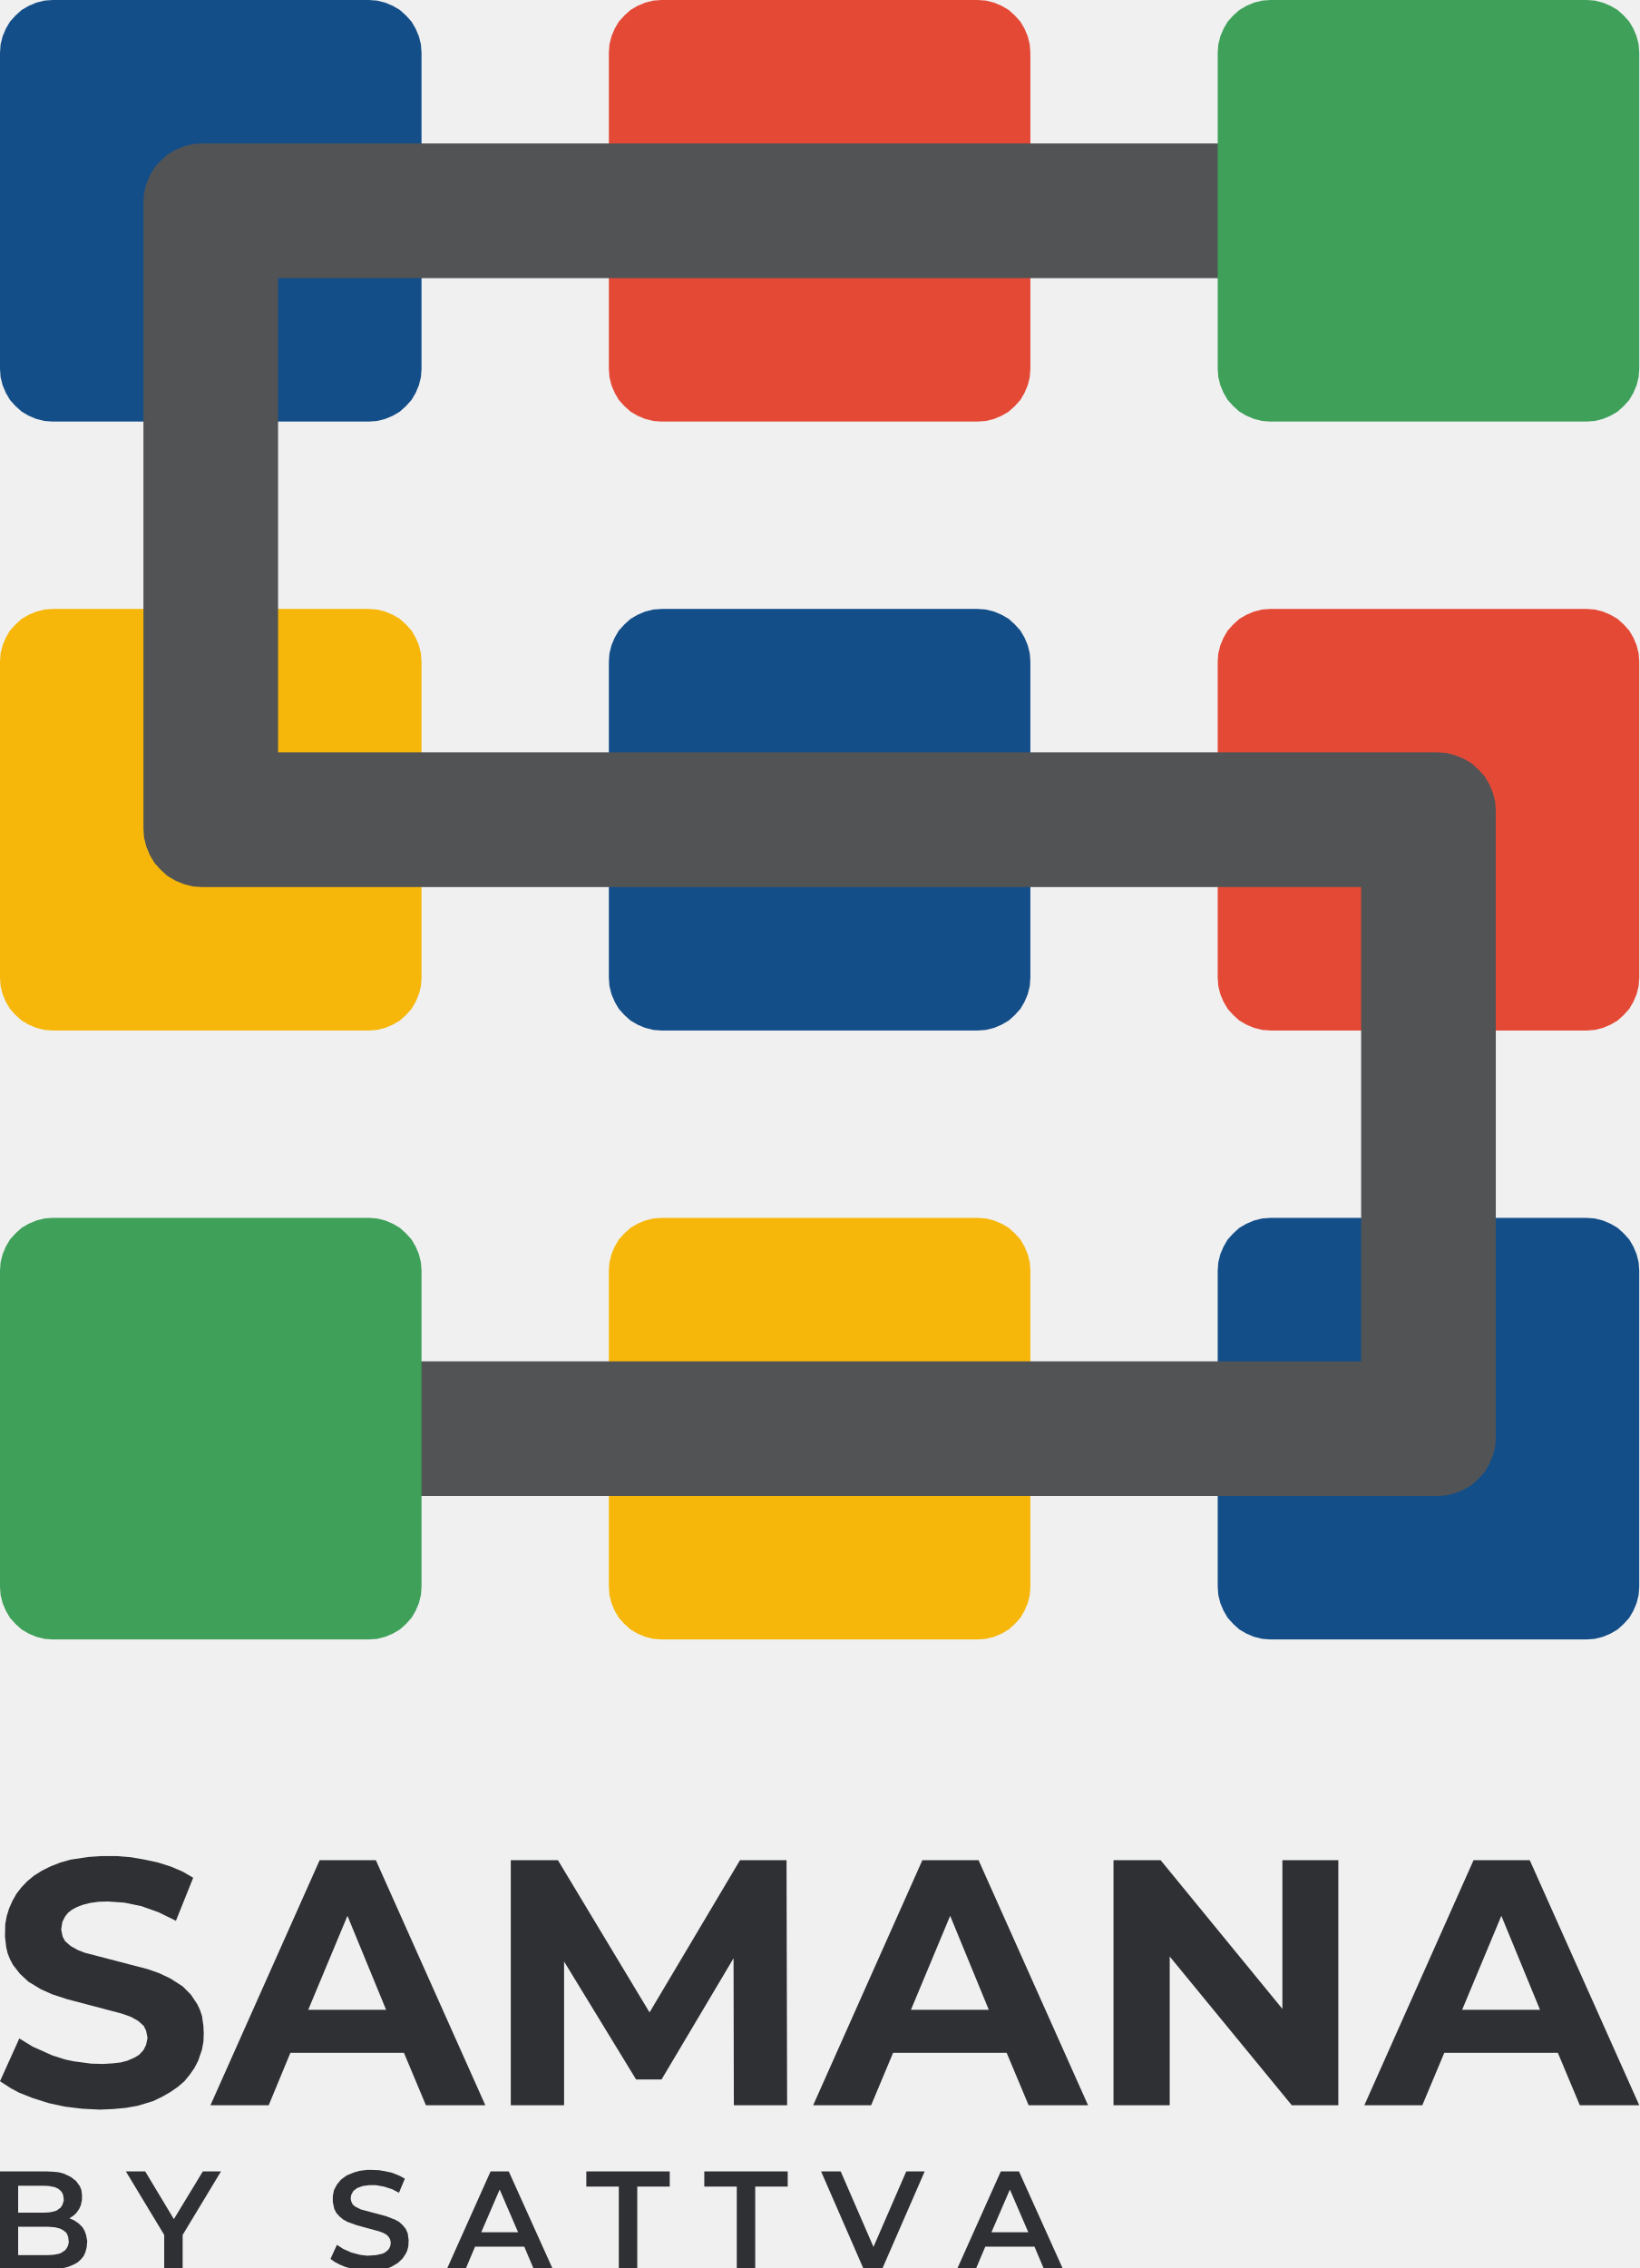
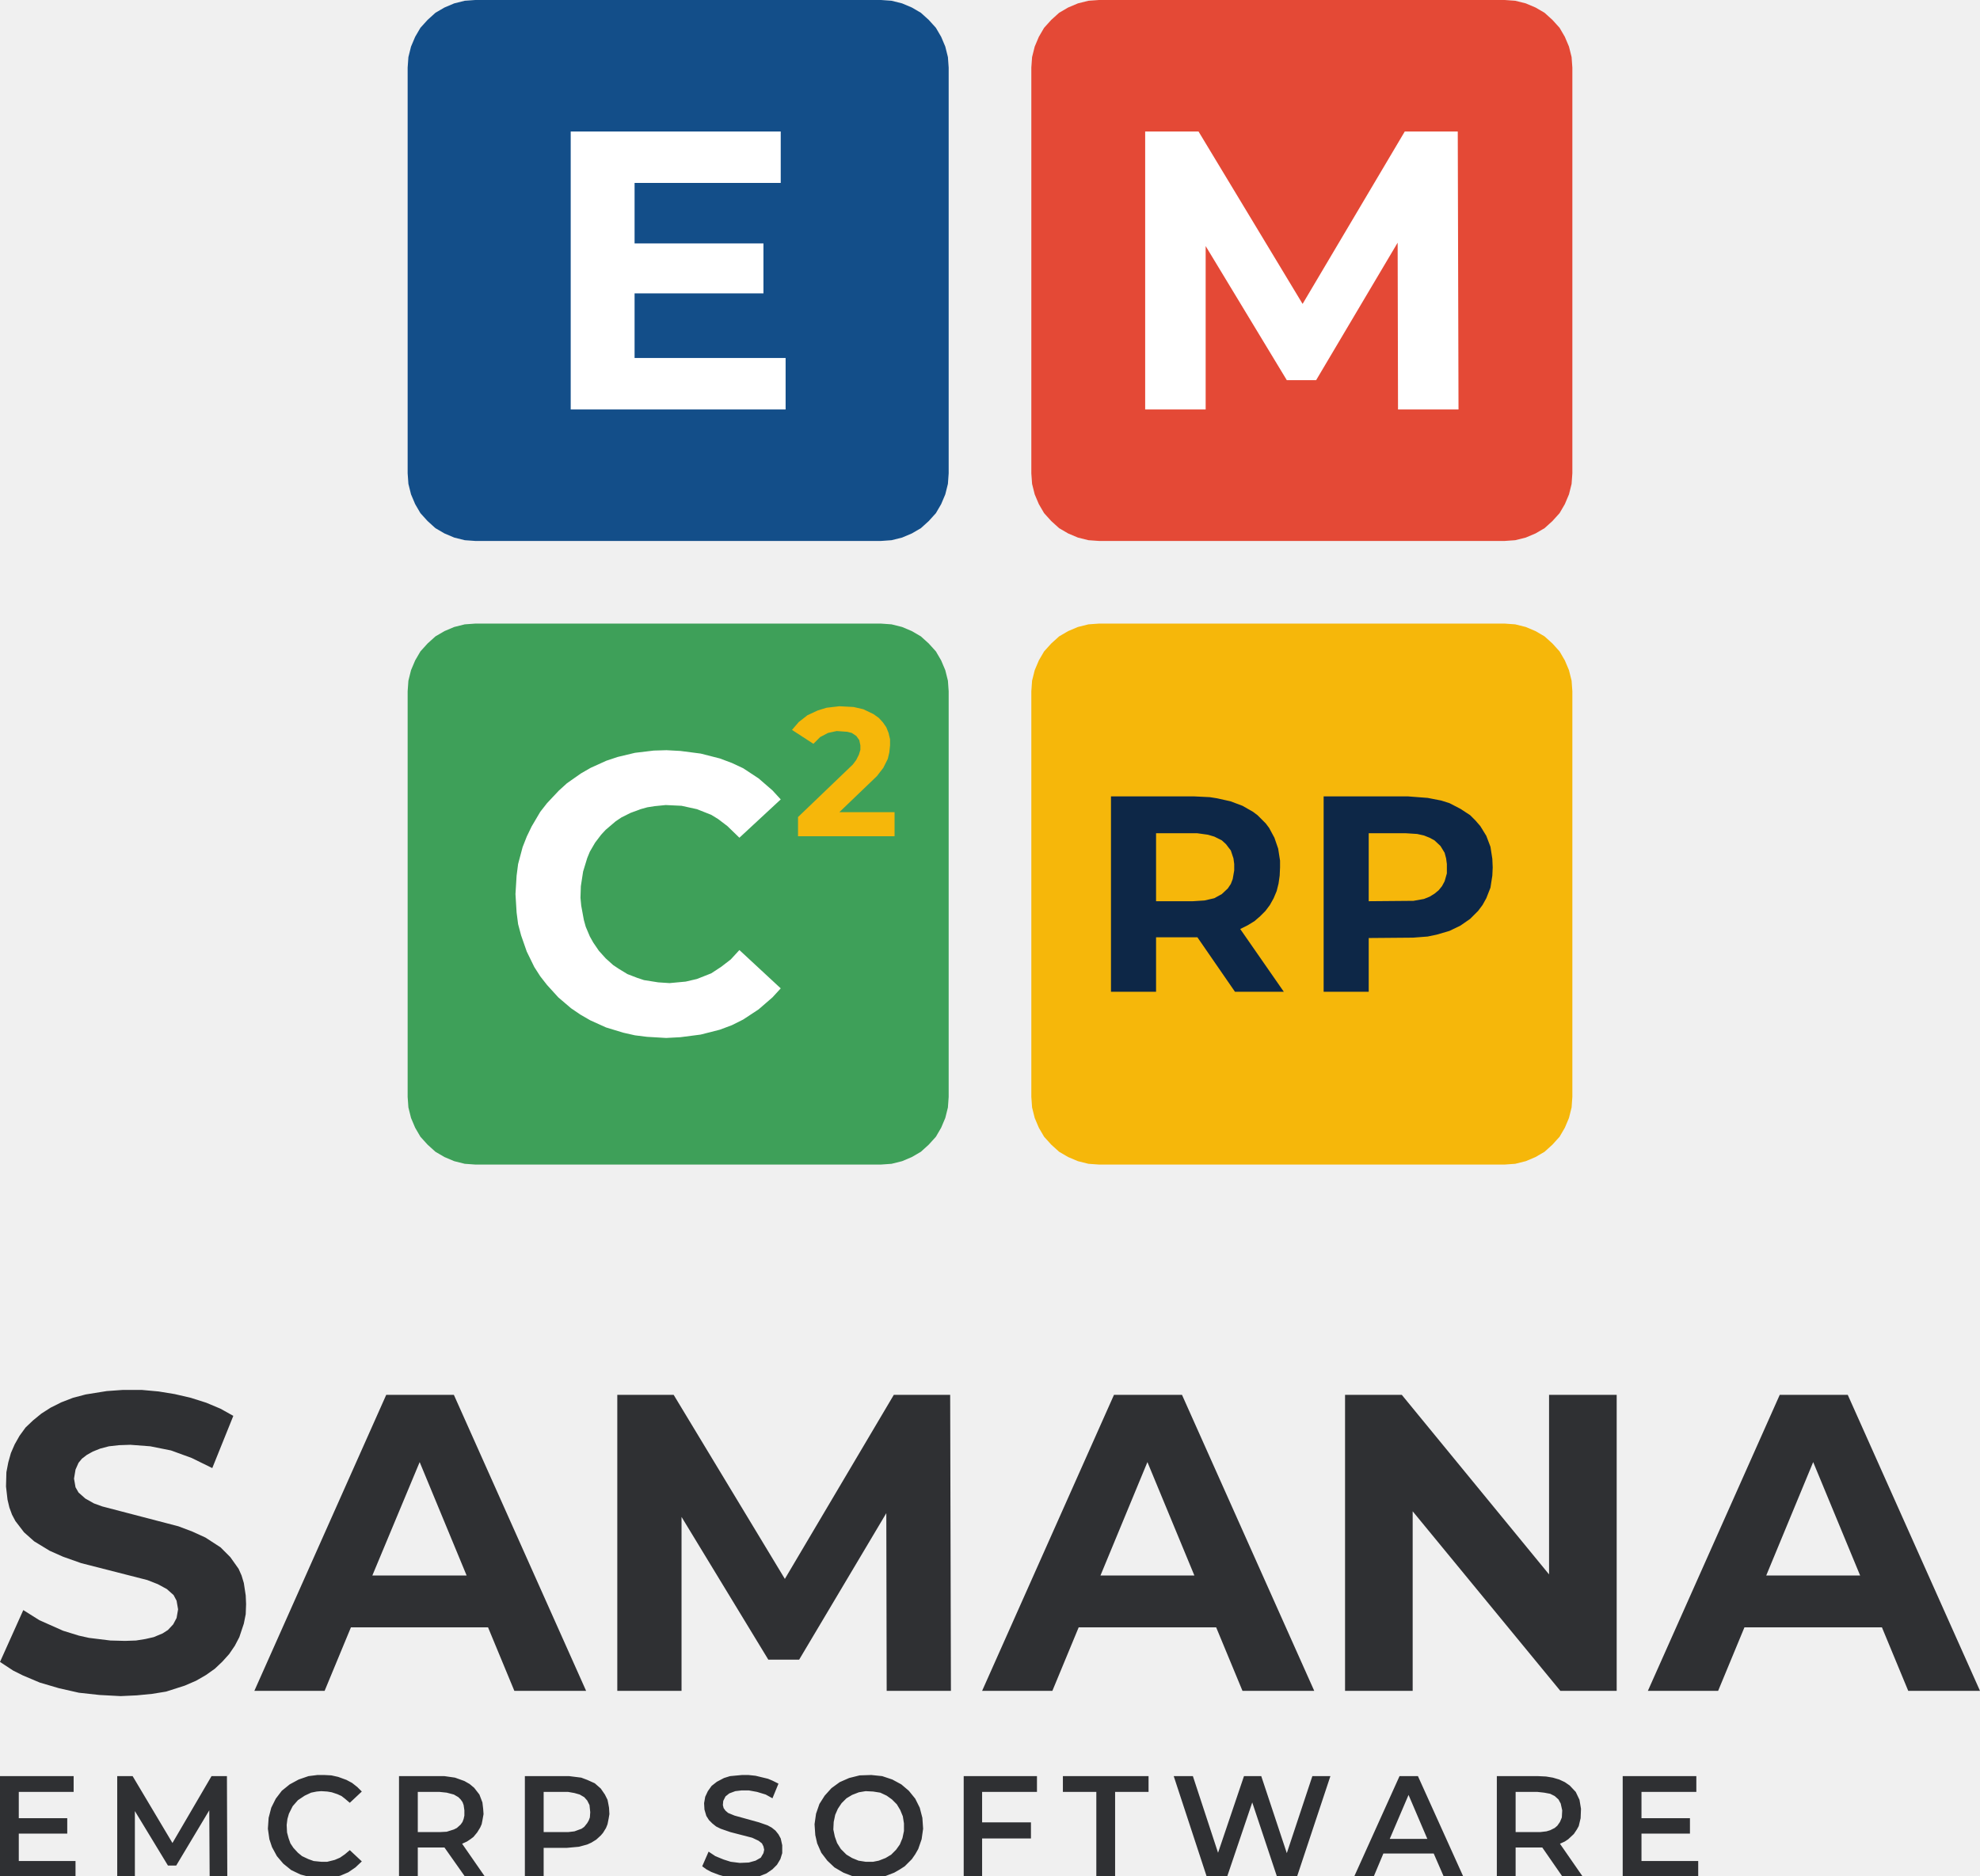
- <svg xmlns="http://www.w3.org/2000/svg" viewBox="0 0 560.0 774.7" role="img" aria-label="Samana by Sattva">
-   <path fill="#134e89" d="M126 0L18 0L15.2 0.2L12.4 0.9L9.8 2L7.4 3.4L5.3 5.3L3.4 7.4L2 9.8L0.9 12.4L0.2 15.2L0 18L0 126L0.2 128.8L0.9 131.6L2 134.2L3.4 136.6L5.3 138.7L7.4 140.6L9.8 142L12.4 143.1L15.2 143.8L18 144L126 144L128.8 143.8L131.6 143.1L134.2 142L136.6 140.6L138.7 138.7L140.6 136.6L142 134.2L143.1 131.6L143.8 128.8L144 126L144 18L143.8 15.2L143.1 12.4L142 9.8L140.6 7.4L138.7 5.3L136.6 3.4L134.2 2L131.6 0.9L128.8 0.2Z" />
-   <path fill="#e44936" d="M334 0L226 0L223.2 0.2L220.4 0.9L217.8 2L215.4 3.4L213.3 5.3L211.4 7.4L210 9.8L208.9 12.4L208.2 15.2L208 18L208 126L208.2 128.8L208.9 131.6L210 134.2L211.4 136.6L213.3 138.7L215.4 140.6L217.8 142L220.4 143.1L223.2 143.8L226 144L334 144L336.8 143.8L339.6 143.1L342.2 142L344.6 140.6L346.7 138.7L348.6 136.6L350 134.2L351.1 131.6L351.8 128.8L352 126L352 18L351.8 15.2L351.1 12.4L350 9.8L348.6 7.4L346.7 5.3L344.6 3.4L342.2 2L339.6 0.9L336.8 0.2Z" />
-   <path fill="#f6b70a" d="M126 208L18 208L15.2 208.2L12.4 208.9L9.8 210L7.4 211.4L5.3 213.3L3.4 215.4L2 217.8L0.9 220.4L0.2 223.2L0 226L0 334L0.2 336.8L0.9 339.6L2 342.2L3.4 344.6L5.3 346.7L7.4 348.6L9.8 350L12.4 351.1L15.2 351.8L18 352L126 352L128.8 351.8L131.6 351.1L134.2 350L136.6 348.6L138.7 346.7L140.6 344.6L142 342.2L143.1 339.6L143.8 336.8L144 334L144 226L143.8 223.2L143.1 220.4L142 217.8L140.6 215.4L138.7 213.3L136.6 211.4L134.2 210L131.6 208.9L128.8 208.2Z" />
-   <path fill="#134e89" d="M334 208L226 208L223.2 208.2L220.4 208.9L217.8 210L215.4 211.4L213.3 213.3L211.4 215.4L210 217.8L208.9 220.4L208.2 223.2L208 226L208 334L208.2 336.8L208.9 339.6L210 342.2L211.4 344.6L213.3 346.7L215.4 348.6L217.8 350L220.4 351.1L223.2 351.8L226 352L334 352L336.8 351.8L339.6 351.1L342.2 350L344.6 348.6L346.7 346.7L348.6 344.6L350 342.2L351.1 339.6L351.8 336.8L352 334L352 226L351.8 223.2L351.1 220.4L350 217.8L348.6 215.4L346.7 213.3L344.6 211.4L342.2 210L339.6 208.9L336.8 208.2Z" />
-   <path fill="#e44936" d="M542 208L434 208L431.2 208.2L428.4 208.9L425.8 210L423.4 211.4L421.3 213.3L419.4 215.4L418 217.8L416.9 220.4L416.2 223.2L416 226L416 334L416.2 336.8L416.9 339.6L418 342.2L419.4 344.6L421.3 346.7L423.4 348.6L425.8 350L428.4 351.1L431.2 351.8L434 352L542 352L544.8 351.8L547.6 351.1L550.2 350L552.6 348.6L554.7 346.7L556.6 344.6L558 342.2L559.1 339.6L559.8 336.8L560 334L560 226L559.8 223.2L559.1 220.4L558 217.8L556.6 215.4L554.7 213.3L552.6 211.4L550.2 210L547.6 208.9L544.8 208.2Z" />
-   <path fill="#f6b70a" d="M334 416L226 416L223.2 416.2L220.4 416.9L217.8 418L215.4 419.4L213.3 421.3L211.4 423.4L210 425.8L208.9 428.4L208.2 431.2L208 434L208 542L208.2 544.8L208.9 547.6L210 550.2L211.4 552.6L213.3 554.7L215.4 556.6L217.8 558L220.4 559.1L223.2 559.8L226 560L334 560L336.8 559.8L339.6 559.1L342.2 558L344.6 556.6L346.7 554.7L348.6 552.6L350 550.2L351.1 547.6L351.8 544.8L352 542L352 434L351.8 431.2L351.1 428.4L350 425.8L348.6 423.4L346.7 421.3L344.6 419.4L342.2 418L339.6 416.9L336.8 416.2Z" />
-   <path fill="#134e89" d="M542 416L434 416L431.2 416.2L428.4 416.9L425.8 418L423.4 419.4L421.3 421.3L419.4 423.4L418 425.8L416.9 428.4L416.2 431.2L416 434L416 542L416.2 544.8L416.9 547.6L418 550.2L419.4 552.6L421.3 554.7L423.4 556.6L425.8 558L428.4 559.1L431.2 559.8L434 560L542 560L544.8 559.8L547.6 559.1L550.2 558L552.6 556.6L554.7 554.7L556.6 552.6L558 550.2L559.1 547.6L559.8 544.8L560 542L560 434L559.8 431.2L559.1 428.4L558 425.8L556.6 423.4L554.7 421.3L552.6 419.4L550.2 418L547.6 416.9L544.8 416.2Z" />
-   <path fill="#525355" d="M65.9 49.2L62.8 50L59.9 51.2L57.2 52.8L54.9 54.9L52.8 57.2L51.2 59.9L50 62.8L49.2 65.9L49 69L49 283L49.2 286.1L50 289.2L51.2 292.1L52.8 294.8L54.9 297.1L57.2 299.2L59.9 300.8L62.8 302L65.9 302.8L69 303L465 303L465 465L142.5 465L142.5 511L491 511L494.1 510.8L497.2 510L500.1 508.8L502.8 507.2L505.1 505.1L507.2 502.8L508.8 500.1L510 497.2L510.8 494.1L511 491L511 277L510.8 273.9L510 270.8L508.8 267.9L507.2 265.2L505.1 262.9L502.8 260.8L500.1 259.2L497.2 258L494.1 257.2L491 257L95 257L95 95L417.5 95L417.5 49L69 49Z" />
-   <path fill="#3ea059" d="M126 416L18 416L15.2 416.2L12.4 416.9L9.8 418L7.4 419.4L5.3 421.3L3.4 423.4L2 425.8L0.9 428.4L0.2 431.2L0 434L0 542L0.2 544.8L0.9 547.6L2 550.2L3.4 552.6L5.3 554.7L7.4 556.6L9.8 558L12.4 559.1L15.2 559.8L18 560L126 560L128.8 559.8L131.6 559.1L134.2 558L136.6 556.6L138.7 554.7L140.6 552.6L142 550.2L143.1 547.6L143.8 544.8L144 542L144 434L143.8 431.2L143.1 428.4L142 425.8L140.6 423.4L138.7 421.3L136.6 419.4L134.2 418L131.6 416.9L128.8 416.2Z" />
-   <path fill="#3ea059" d="M542 0L434 0L431.2 0.2L428.4 0.9L425.8 2L423.4 3.4L421.3 5.3L419.4 7.4L418 9.8L416.9 12.4L416.2 15.2L416 18L416 126L416.2 128.8L416.9 131.6L418 134.2L419.4 136.6L421.3 138.7L423.4 140.6L425.8 142L428.4 143.1L431.2 143.8L434 144L542 144L544.8 143.8L547.6 143.1L550.2 142L552.6 140.6L554.7 138.7L556.6 136.6L558 134.2L559.1 131.6L559.8 128.8L560 126L560 18L559.8 15.2L559.1 12.4L558 9.8L556.6 7.4L554.7 5.3L552.6 3.4L550.2 2L547.6 0.9L544.8 0.2Z" />
-   <path fill="#2f3033" fill-rule="evenodd" d="M38.7 720.4L43 720L47 719.3L52.3 717.7L55.4 716.2L58.2 714.6L60.8 712.8L63 710.9L64.8 708.7L66.4 706.4L67.7 703.9L69 700.1L69.5 697.4L69.6 694.6L69.5 692.1L69 688.6L68.3 686.5L67.4 684.6L65.2 681.3L62.4 678.5L58.2 675.8L54.4 674L50.4 672.6L28.9 667L26.6 666.1L24.1 664.7L22.2 663L21.4 661.5L20.9 659.1L21.3 656.5L22.2 654.7L23.2 653.4L24.6 652.3L26.3 651.4L28.4 650.6L30.8 650L33.7 649.6L36.8 649.5L42.5 649.9L48.3 651.1L54.2 653.2L60.1 656.1L66 641.4L62.4 639.3L58.4 637.6L54 636.2L49.4 635.2L44.8 634.4L40.1 634L34.6 634L30.2 634.3L24.2 635.2L20.6 636.2L17.3 637.5L14.3 639L11.6 640.7L9.3 642.6L7.3 644.7L5.6 646.9L4.2 649.4L3.1 651.9L2.3 654.5L1.8 657.2L1.7 661.4L2.1 665L2.6 667.2L3.4 669.2L4.4 671.1L6.8 674.2L9.7 676.9L14 679.5L17.8 681.2L23 682.9L41.6 687.8L44.7 688.9L47.2 690.3L49.1 692L49.9 693.6L50.4 696.1L49.9 698.5L49 700.3L47.5 701.9L46 702.8L43.5 703.9L41.2 704.5L38.5 704.8L35.3 705L31.2 704.9L25.2 704.1L22.3 703.5L17.9 702.1L11.2 699.1L6.6 696.3L0 710.9L3.7 713.3L6.5 714.8L11.3 716.7L16.7 718.4L22.3 719.6L28.1 720.3L34.1 720.6ZM99.2 701.2L138 701.2L145.5 719.1L165.8 719.1L128.4 635.4L109.2 635.4L71.9 719.1L91.8 719.1ZM118.7 654.4L131.9 686.5L105.3 686.5ZM217.3 710.3L226 710.3L250.6 668.9L250.7 719.1L268.9 719.1L268.7 635.4L252.8 635.4L221.9 687.4L190.6 635.4L174.5 635.4L174.5 719.1L192.7 719.1L192.7 670ZM297.6 719.1L305.1 701.2L343.9 701.2L351.4 719.1L371.7 719.1L334.3 635.4L315.1 635.4L277.8 719.1ZM311.2 686.5L324.6 654.4L337.8 686.5ZM441.3 719.1L457.2 719.1L457.2 635.4L438.1 635.4L438.1 686.2L396.5 635.4L380.4 635.4L380.4 719.1L399.6 719.1L399.6 668.3ZM493.4 701.2L532.2 701.2L539.7 719.1L560 719.1L522.6 635.4L503.4 635.4L466.1 719.1L485.9 719.1ZM512.9 654.4L526.1 686.5L499.5 686.5Z" />
-   <path fill="#2f3033" fill-rule="evenodd" d="M17.9 775.1L21.3 774.8L23.3 774.3L25 773.6L26.5 772.8L27.7 771.7L28.6 770.6L29.2 769.2L29.6 767.7L29.8 765.5L29.4 763.4L28.9 762L28.2 760.8L26.9 759.5L25.3 758.4L23.7 757.7L25 756.9L26 756L27 754.6L27.6 753.3L28 751.4L28 749.6L27.8 748.1L27.3 746.8L26 745L24.2 743.6L21.9 742.5L20.1 742L18 741.8L15.7 741.7L0 741.7L0 775.2ZM16.3 760.6L18.8 760.8L20.4 761.2L21.6 761.8L22.6 762.6L23 763.3L23.3 764.1L23.5 765.9L23.3 766.8L23 767.6L22.3 768.6L20.8 769.6L19.9 769.9L18.2 770.2L16.3 770.3L6.2 770.3L6.2 760.6ZM15 746.6L16.8 746.7L18.8 747.1L20 747.7L20.9 748.5L21.3 749.1L21.6 749.9L21.8 751.6L21.3 753.2L20.7 754.1L19.3 755.1L17.9 755.5L16.8 755.7L15 755.8L6.2 755.8L6.2 746.6ZM75.5 741.7L69.3 741.7L59.4 758L49.6 741.7L43 741.7L56.1 763.4L56.1 775.2L62.4 775.2L62.4 763.4ZM128.7 775.5L131.8 775L133.7 774.3L135.9 773L137.5 771.5L138.7 769.7L139.1 768.8L139.5 767.3L139.6 765.2L139.3 762.9L138.6 761.3L137.6 760.1L136.4 759L135 758.2L131.9 757L123.3 754.7L121.3 753.7L120.5 753L120 752L119.8 750.9L120 749.7L120.7 748.4L122 747.4L123.9 746.7L126.1 746.4L128.4 746.4L131.2 746.9L134 747.8L136.3 749L138.3 744.2L136.9 743.4L135.3 742.7L133.7 742.1L131.3 741.6L129.5 741.3L127.1 741.2L125.3 741.2L122.9 741.5L120.8 742.1L118.4 743.1L116.5 744.5L115.1 746.2L114.1 748.1L113.7 750.1L113.7 752.2L114.2 754.5L114.9 755.9L116 757.1L117.2 758.1L118.6 758.9L121.9 760.1L129.6 762.2L130.9 762.7L132 763.3L132.8 764.1L133.3 765L133.5 766.1L133.3 767.3L132.9 768.1L132.4 768.7L131.5 769.4L130.7 769.8L128.5 770.3L125.5 770.5L123 770.2L120 769.4L117.3 768.2L115.1 766.8L112.9 771.6L114.3 772.6L116 773.5L117.9 774.3L120 774.9L122.3 775.4L124.5 775.6ZM162.3 767.4L179.1 767.4L182.4 775.2L188.9 775.2L173.8 741.7L167.6 741.7L152.6 775.2L159 775.2ZM170.7 747.9L177 762.5L164.4 762.5ZM228.8 746.9L228.8 741.7L200.3 741.7L200.3 746.9L211.4 746.9L211.4 775.2L217.7 775.2L217.7 746.9ZM269.1 746.9L269.1 741.7L240.6 741.7L240.6 746.9L251.7 746.9L251.7 775.2L258 775.2L258 746.9ZM309.6 741.7L298.4 767.5L287.2 741.7L280.5 741.7L295.1 775.2L301.3 775.2L315.9 741.7ZM336.6 767.4L353.4 767.4L356.7 775.2L363.2 775.2L348.1 741.7L341.9 741.7L326.9 775.2L333.3 775.2ZM345 747.9L351.3 762.5L338.7 762.5Z" />
+ <svg xmlns="http://www.w3.org/2000/svg" viewBox="0 0 527.0 499.2" role="img" aria-label="Samana, EMCRP software">
+   <g transform="translate(108.5 0.0)">
+     <path fill="#134e89" fill-rule="evenodd" d="M126 0L18 0L15.2 0.2L12.4 0.9L9.8 2L7.4 3.4L5.3 5.3L3.4 7.4L2 9.8L0.9 12.4L0.2 15.2L0 18L0 126L0.2 128.8L0.9 131.6L2 134.2L3.4 136.6L5.3 138.7L7.4 140.6L9.8 142L12.4 143.1L15.2 143.8L18 144L126 144L128.8 143.8L131.6 143.1L134.2 142L136.6 140.6L138.7 138.7L140.6 136.6L142 134.2L143.1 131.6L143.8 128.8L144 126L144 18L143.8 15.2L143.1 12.4L142 9.8L140.6 7.4L138.7 5.3L136.6 3.4L134.2 2L131.6 0.9L128.8 0.2Z" />
+     <path fill="#e44936" fill-rule="evenodd" d="M292 0L184 0L181.2 0.2L178.4 0.9L175.8 2L173.4 3.4L171.3 5.3L169.4 7.4L168 9.8L166.9 12.4L166.2 15.2L166 18L166 126L166.2 128.8L166.9 131.6L168 134.2L169.4 136.6L171.3 138.7L173.4 140.6L175.8 142L178.4 143.1L181.2 143.8L184 144L292 144L294.8 143.8L297.6 143.1L300.2 142L302.6 140.6L304.7 138.7L306.6 136.6L308 134.2L309.1 131.6L309.8 128.8L310 126L310 18L309.8 15.2L309.1 12.4L308 9.8L306.6 7.4L304.7 5.3L302.6 3.4L300.2 2L297.6 0.9L294.8 0.2Z" />
+     <path fill="#3ea059" fill-rule="evenodd" d="M126 166L18 166L15.2 166.2L12.4 166.9L9.8 168L7.4 169.4L5.3 171.3L3.4 173.4L2 175.8L0.9 178.4L0.2 181.2L0 184L0 292L0.2 294.8L0.9 297.6L2 300.2L3.4 302.6L5.3 304.7L7.4 306.6L9.8 308L12.4 309.1L15.2 309.8L18 310L126 310L128.8 309.8L131.6 309.1L134.2 308L136.6 306.6L138.7 304.7L140.6 302.6L142 300.2L143.1 297.6L143.8 294.8L144 292L144 184L143.8 181.2L143.1 178.4L142 175.8L140.6 173.4L138.7 171.3L136.6 169.4L134.2 168L131.6 166.9L128.8 166.2Z" />
+     <path fill="#f6b70a" fill-rule="evenodd" d="M292 166L184 166L181.2 166.2L178.4 166.9L175.8 168L173.4 169.4L171.3 171.3L169.4 173.4L168 175.8L166.9 178.4L166.2 181.2L166 184L166 292L166.2 294.8L166.9 297.6L168 300.2L169.4 302.6L171.3 304.7L173.4 306.6L175.8 308L178.4 309.1L181.2 309.8L184 310L292 310L294.8 309.8L297.6 309.1L300.2 308L302.6 306.6L304.7 304.7L306.6 302.6L308 300.2L309.1 297.6L309.8 294.8L310 292L310 184L309.8 181.2L309.1 178.4L308 175.8L306.6 173.4L304.7 171.3L302.6 169.4L300.2 168L297.6 166.9L294.8 166.2Z" />
+     <path fill="#ffffff" fill-rule="evenodd" d="M43.4 109L100.6 109L100.6 95.3L60.4 95.3L60.4 78.1L94.7 78.1L94.7 64.8L60.4 64.8L60.4 48.7L99.3 48.7L99.3 35L43.4 35ZM212.4 65.5L234 101.2L241.8 101.2L263.5 64.6L263.6 109L279.7 109L279.5 35L265.4 35L238.2 80.9L210.5 35L196.3 35L196.3 109L212.4 109ZM78 275.4L83.1 274.1L86.3 272.9L89.3 271.4L93.4 268.7L97.1 265.5L99.3 263.1L88.3 252.9L86 255.4L83.4 257.4L80.8 259.1L77 260.6L74 261.3L69.7 261.7L66.7 261.5L62.9 260.9L61.1 260.3L58.5 259.3L56.2 257.9L54.7 256.9L52.7 255.1L50.9 253.1L49.4 250.9L48.5 249.3L47.4 246.7L46.9 244.9L46.2 241.1L46 239L46.1 235.9L46.7 232L47.8 228.4L48.5 226.7L49.9 224.3L51.5 222.2L52.7 220.9L55.4 218.6L56.9 217.6L59.3 216.4L62 215.4L63.8 214.9L65.7 214.6L68.7 214.3L72.9 214.5L77 215.4L80.8 216.9L82.6 218L85.1 219.9L88.3 223L99.3 212.8L97.1 210.4L93.4 207.2L89.3 204.5L86.3 203.1L83.1 201.9L78 200.6L72.6 199.9L68.9 199.7L65.5 199.8L60.5 200.4L55.9 201.5L52.9 202.5L48.7 204.4L46.1 205.9L42.4 208.5L40.2 210.5L37.1 213.8L35.3 216.1L33 220L31.7 222.7L30.6 225.5L29.4 230L29 233.1L28.7 238L29 242.9L29.4 246L30.2 249L31.7 253.3L33.7 257.4L35.3 259.9L37.1 262.2L40.1 265.5L43.5 268.4L46 270.1L48.6 271.6L52.8 273.5L57.4 274.9L60.5 275.6L63.7 276L68.8 276.3L72.6 276.1Z" />
+     <path fill="#f6b70a" fill-rule="evenodd" d="M103.9 222.6L103.9 217.5L118.5 203.5L119.4 202.3L120.1 200.9L120.5 199.6L120.5 198.4L120.2 197L119.4 195.9L118.2 195.1L117 194.8L114.2 194.6L111.9 195.1L109.8 196.2L108 198L102.3 194.3L104.1 192.2L106.4 190.4L109.2 189.1L111.5 188.4L114.9 188L118.7 188.2L121.3 188.8L124 190.1L125.4 191.1L126.5 192.3L127.4 193.6L128 195.1L128.4 196.8L128.4 198.4L128.2 200.3L127.8 202L126.6 204.4L124.9 206.6L114.9 216.2L129.6 216.2L129.6 222.6Z" />
+     <path fill="#0d2747" fill-rule="evenodd" d="M187.2 212L187.2 264L199.2 264L199.2 249.5L210.2 249.5L220.2 264L233.2 264L221.6 247.3L223.6 246.3L225.4 245.2L226.9 243.9L228.3 242.5L229.5 240.9L230.5 239.1L231.3 237.2L231.8 235.2L232.1 233.1L232.2 230.9L232.2 229.1L231.7 225.9L230.7 223L229.3 220.4L228.4 219.2L226.2 217L225 216.1L222.2 214.5L219 213.3L215.4 212.5L213.5 212.2L209.4 212ZM209 239.9L199.2 239.9L199.2 221.8L210.1 221.8L213 222.2L214.7 222.7L216.7 223.7L217.8 224.7L219.1 226.4L219.8 228.5L220 230L220 231.7L219.6 234L219.1 235.3L218.3 236.5L216.7 238L214.7 239.1L212.1 239.7ZM243.8 264L255.8 264L255.8 249.7L267.6 249.6L271.5 249.3L273.9 248.8L277.3 247.8L280.2 246.4L282.8 244.6L284.9 242.5L286.1 240.9L287.1 239.1L288.2 236.3L288.7 233.1L288.8 230.9L288.7 228.6L288.2 225.4L287.1 222.5L285.5 219.9L284.2 218.4L282.8 217L280.2 215.3L277.3 213.8L275.1 213.1L271.5 212.4L266.3 212L243.8 212ZM255.8 239.9L255.8 221.8L265.6 221.8L268.7 222L270.5 222.4L272 223L273.3 223.7L274.9 225.2L276 227L276.4 228.5L276.6 230L276.6 232.5L276 234.6L275.3 235.9L274.4 237L273.3 237.9L272 238.7L270.5 239.3L267.7 239.8Z" />
+   </g>
+   <path fill="#2f3033" fill-rule="evenodd" d="M36.4 451.3L40.5 450.9L44.2 450.3L49.2 448.7L52.2 447.4L54.8 445.9L57.2 444.2L59.2 442.3L61 440.3L62.5 438.1L63.7 435.8L64.9 432.2L65.4 429.7L65.5 427L65.4 424.7L64.9 421.4L64.3 419.4L63.5 417.6L61.3 414.5L58.7 411.9L54.7 409.3L51.2 407.7L47.5 406.3L27.2 401L25 400.2L22.7 398.9L20.9 397.3L20.1 395.9L19.7 393.6L20.1 391.2L20.9 389.4L21.8 388.3L23.1 387.3L24.7 386.4L26.7 385.6L29 385L31.7 384.7L34.7 384.6L40 385L45.5 386.1L51 388.1L56.5 390.8L62.1 376.9L58.7 375L54.9 373.4L50.8 372.1L46.5 371.1L42.2 370.4L37.8 370L32.6 370L28.4 370.3L22.8 371.2L19.4 372.1L16.3 373.3L13.5 374.7L11 376.3L8.8 378.1L6.8 380L5.2 382.2L3.9 384.5L2.9 386.8L2.2 389.3L1.7 391.9L1.6 395.7L2 399.2L2.5 401.3L3.2 403.2L4.1 404.9L6.4 407.9L9.1 410.3L13.2 412.8L16.8 414.4L21.6 416.1L39.2 420.6L42 421.7L44.4 423L46.2 424.6L47 426.1L47.4 428.4L47 430.7L46.1 432.4L44.7 433.9L43.3 434.8L40.9 435.8L38.7 436.3L36.2 436.7L33.3 436.8L29.4 436.7L23.7 436L21 435.4L16.8 434.1L10.5 431.3L6.2 428.6L0 442.4L3.5 444.7L6.1 446L10.6 447.9L15.7 449.4L21 450.6L26.5 451.2L32.1 451.5ZM93.4 433.2L129.9 433.2L136.9 450.1L156 450.1L120.8 371.3L102.8 371.3L67.7 450.1L86.4 450.1ZM111.7 389.2L124.2 419.4L99.1 419.4ZM204.5 441.8L212.7 441.8L235.9 402.8L236 450.1L253.1 450.1L252.9 371.3L237.9 371.3L208.9 420.3L179.3 371.3L164.3 371.3L164.3 450.1L181.4 450.1L181.4 403.8ZM280.1 450.1L287.1 433.2L323.7 433.2L330.7 450.1L349.8 450.1L314.6 371.3L296.5 371.3L261.4 450.1ZM292.9 419.4L305.4 389.2L317.9 419.4ZM415.3 450.1L430.3 450.1L430.3 371.3L412.3 371.3L412.3 419.1L373.1 371.3L358 371.3L358 450.1L376 450.1L376 402.3ZM464.3 433.2L500.9 433.2L507.9 450.1L527 450.1L491.8 371.3L473.7 371.3L438.6 450.1L457.3 450.1ZM482.6 389.2L495.1 419.4L470.1 419.4Z" />
+   <path fill="#2f3033" fill-rule="evenodd" d="M20.1 495.4L5 495.4L5 488.1L17.9 488.1L17.9 484L5 484L5 477L19.6 477L19.6 472.8L0 472.8L0 499.6L20.1 499.6ZM46.9 496.6L55.7 481.9L55.8 499.6L60.5 499.6L60.4 472.8L56.3 472.8L45.9 490.6L35.3 472.8L31.2 472.8L31.2 499.6L35.9 499.6L35.9 482.1L44.7 496.6ZM88.2 499.8L90.6 499.3L92.7 498.4L94.6 497.1L96.3 495.5L93.1 492.5L91.8 493.6L90.5 494.5L89.1 495.1L87.1 495.6L85.5 495.6L83.5 495.4L82.1 494.9L80.4 494.1L79.3 493.2L78.1 491.9L77.3 490.7L76.8 489.3L76.4 487.8L76.3 485.8L76.5 484.2L76.9 482.8L77.9 480.8L79.3 479.2L81.1 478L82.8 477.2L84.3 476.9L85.5 476.8L87.1 476.9L88.3 477.1L89.8 477.6L90.9 478.1L91.8 478.8L93.1 479.9L96.3 476.9L95.1 475.7L93.7 474.6L92.2 473.8L90 473L88.2 472.6L86.3 472.5L84.5 472.5L82.1 472.8L79.5 473.7L77.1 475L75 476.7L73.4 478.8L72.2 481.2L71.5 483.9L71.3 486.8L71.7 489.6L72.4 491.7L73.7 494.1L75.4 496.1L77.5 497.8L80 499L82.7 499.7L85.6 500ZM111.2 499.6L111.2 491.8L118.3 491.8L123.8 499.6L129.1 499.6L123 490.8L124.3 490.2L125.2 489.6L126 489L127 487.8L127.8 486.5L128.2 485.6L128.4 484.6L128.7 482.9L128.6 481.5L128.4 479.8L127.6 477.7L126.2 475.9L125 474.9L123.6 474.1L121.1 473.2L118.3 472.8L106.2 472.8L106.2 499.6ZM111.2 477L117 477L118.9 477.2L120.8 477.7L122 478.4L122.6 479L123.1 479.7L123.4 480.5L123.6 481.9L123.6 483.3L123.4 484.2L123.1 485L122.6 485.7L121.6 486.6L120.8 487L118.9 487.6L117 487.7L111.2 487.7ZM150.8 491.9L154.1 491.6L156.3 491L157.4 490.5L158.7 489.7L159.9 488.6L160.5 487.9L161.3 486.6L161.7 485.6L162 484.1L162.2 482.9L162.1 481.2L161.9 480.1L161.7 479.1L161 477.7L159.9 476.1L158.3 474.7L156.3 473.8L154.7 473.2L151.5 472.8L139.7 472.8L139.7 499.6L144.7 499.6L144.7 491.9ZM151.2 477L152.9 477.3L154.3 477.7L155.5 478.4L156.3 479.3L156.9 480.5L157.1 482.4L157 483.8L156.7 484.6L156.3 485.3L155.5 486.3L154.8 486.8L152.9 487.5L151.2 487.7L144.7 487.7L144.7 477ZM200.2 499.8L202 499.5L204 498.7L205.6 497.6L206.8 496.4L207.7 494.9L208.2 493.3L208.2 491.2L207.8 489.4L207.2 488.3L206.4 487.3L205.4 486.5L204.3 485.9L202 485.1L195.5 483.3L193.8 482.6L193.1 482L192.6 481.3L192.4 480.5L192.5 479.4L193.1 478.2L194.1 477.4L195.7 476.8L197.4 476.6L199.3 476.6L201.5 477L203.8 477.7L205.6 478.7L207.2 474.8L205.6 474L204.4 473.5L201.1 472.7L199.2 472.5L197.5 472.5L194.3 472.8L192.7 473.3L190.8 474.3L189.4 475.4L188.4 476.8L187.7 478.3L187.4 480L187.5 481.7L188 483.4L188.7 484.5L189.6 485.4L190.6 486.2L191.8 486.8L194.4 487.7L200.2 489.2L201.9 490L202.8 490.7L203.2 491.5L203.4 492.4L203.2 493.3L202.5 494.5L201.1 495.3L199.3 495.8L196.9 495.9L194.5 495.6L192.6 495L190.4 494.1L188.6 492.9L186.9 496.8L188 497.6L189.3 498.3L191.4 499.1L193.2 499.6L195 499.9L196.8 500ZM232.5 500L235.4 499.5L238 498.5L239.4 497.7L240.8 496.8L242.7 494.9L243.6 493.6L244.4 492.2L245.3 489.6L245.7 486.8L245.5 483.9L244.8 481.2L243.6 478.8L241.9 476.7L239.9 475L237.5 473.7L234.8 472.8L231.9 472.5L228.8 472.6L226 473.3L223.5 474.4L221.3 476L219.5 478L218.1 480.2L217.2 482.8L216.8 485.6L217 488.5L217.5 490.7L218.6 493.2L220.2 495.3L222.1 497.1L224.5 498.5L227.1 499.5L229.4 499.9ZM230.4 495.6L228.5 495.3L226.8 494.6L225.3 493.7L223.8 492.2L222.8 490.6L222.2 488.9L221.8 487L221.9 485L222.3 483.1L223 481.5L224 480L225.3 478.7L226.8 477.8L228.6 477.1L230.4 476.8L232.4 476.9L234.3 477.2L236 478L237.4 479L238.7 480.3L239.6 481.8L240.3 483.5L240.6 485.4L240.6 487.4L240.2 489.3L239.5 491L238.5 492.4L237.2 493.7L235.7 494.6L233.9 495.3L232.4 495.6ZM274.4 489.4L274.4 485.1L261.4 485.1L261.4 477L276 477L276 472.8L256.5 472.8L256.5 499.6L261.4 499.6L261.4 489.4ZM305.7 472.8L282.9 472.8L282.9 477L291.8 477L291.8 499.6L296.8 499.6L296.8 477L305.7 477ZM345.2 499.6L354.1 472.8L349.3 472.8L342.5 493.3L335.7 472.8L331.1 472.8L324.2 493.2L317.5 472.8L312.4 472.8L321.2 499.6L326.6 499.6L333.3 479.8L339.9 499.6ZM381.6 493.4L384.3 499.6L389.5 499.6L377.4 472.8L372.5 472.8L360.4 499.6L365.6 499.6L368.2 493.4ZM379.9 489.5L369.9 489.5L374.9 477.8ZM403.4 491.8L410.5 491.8L415.9 499.6L421.3 499.6L415.2 490.8L416.5 490.2L417.4 489.6L418.9 488.2L419.7 487L420.2 486.1L420.7 484L420.8 481.5L420.4 479.1L419.4 477L417.8 475.3L416.5 474.4L415 473.7L413.3 473.2L411.5 472.9L409.4 472.8L398.4 472.8L398.4 499.6L403.4 499.6ZM409.2 477L411 477.2L412.6 477.5L413.8 478.1L414.8 479L415.4 480.1L415.8 481.9L415.7 483.8L415.2 485L414.5 486L413.8 486.6L412.6 487.2L411.6 487.5L409.9 487.7L403.4 487.7L403.4 477ZM436.9 495.4L436.9 488.1L449.8 488.1L449.8 484L436.9 484L436.9 477L451.5 477L451.5 472.8L431.9 472.8L431.9 499.6L452 499.6L452 495.4Z" />
</svg>
